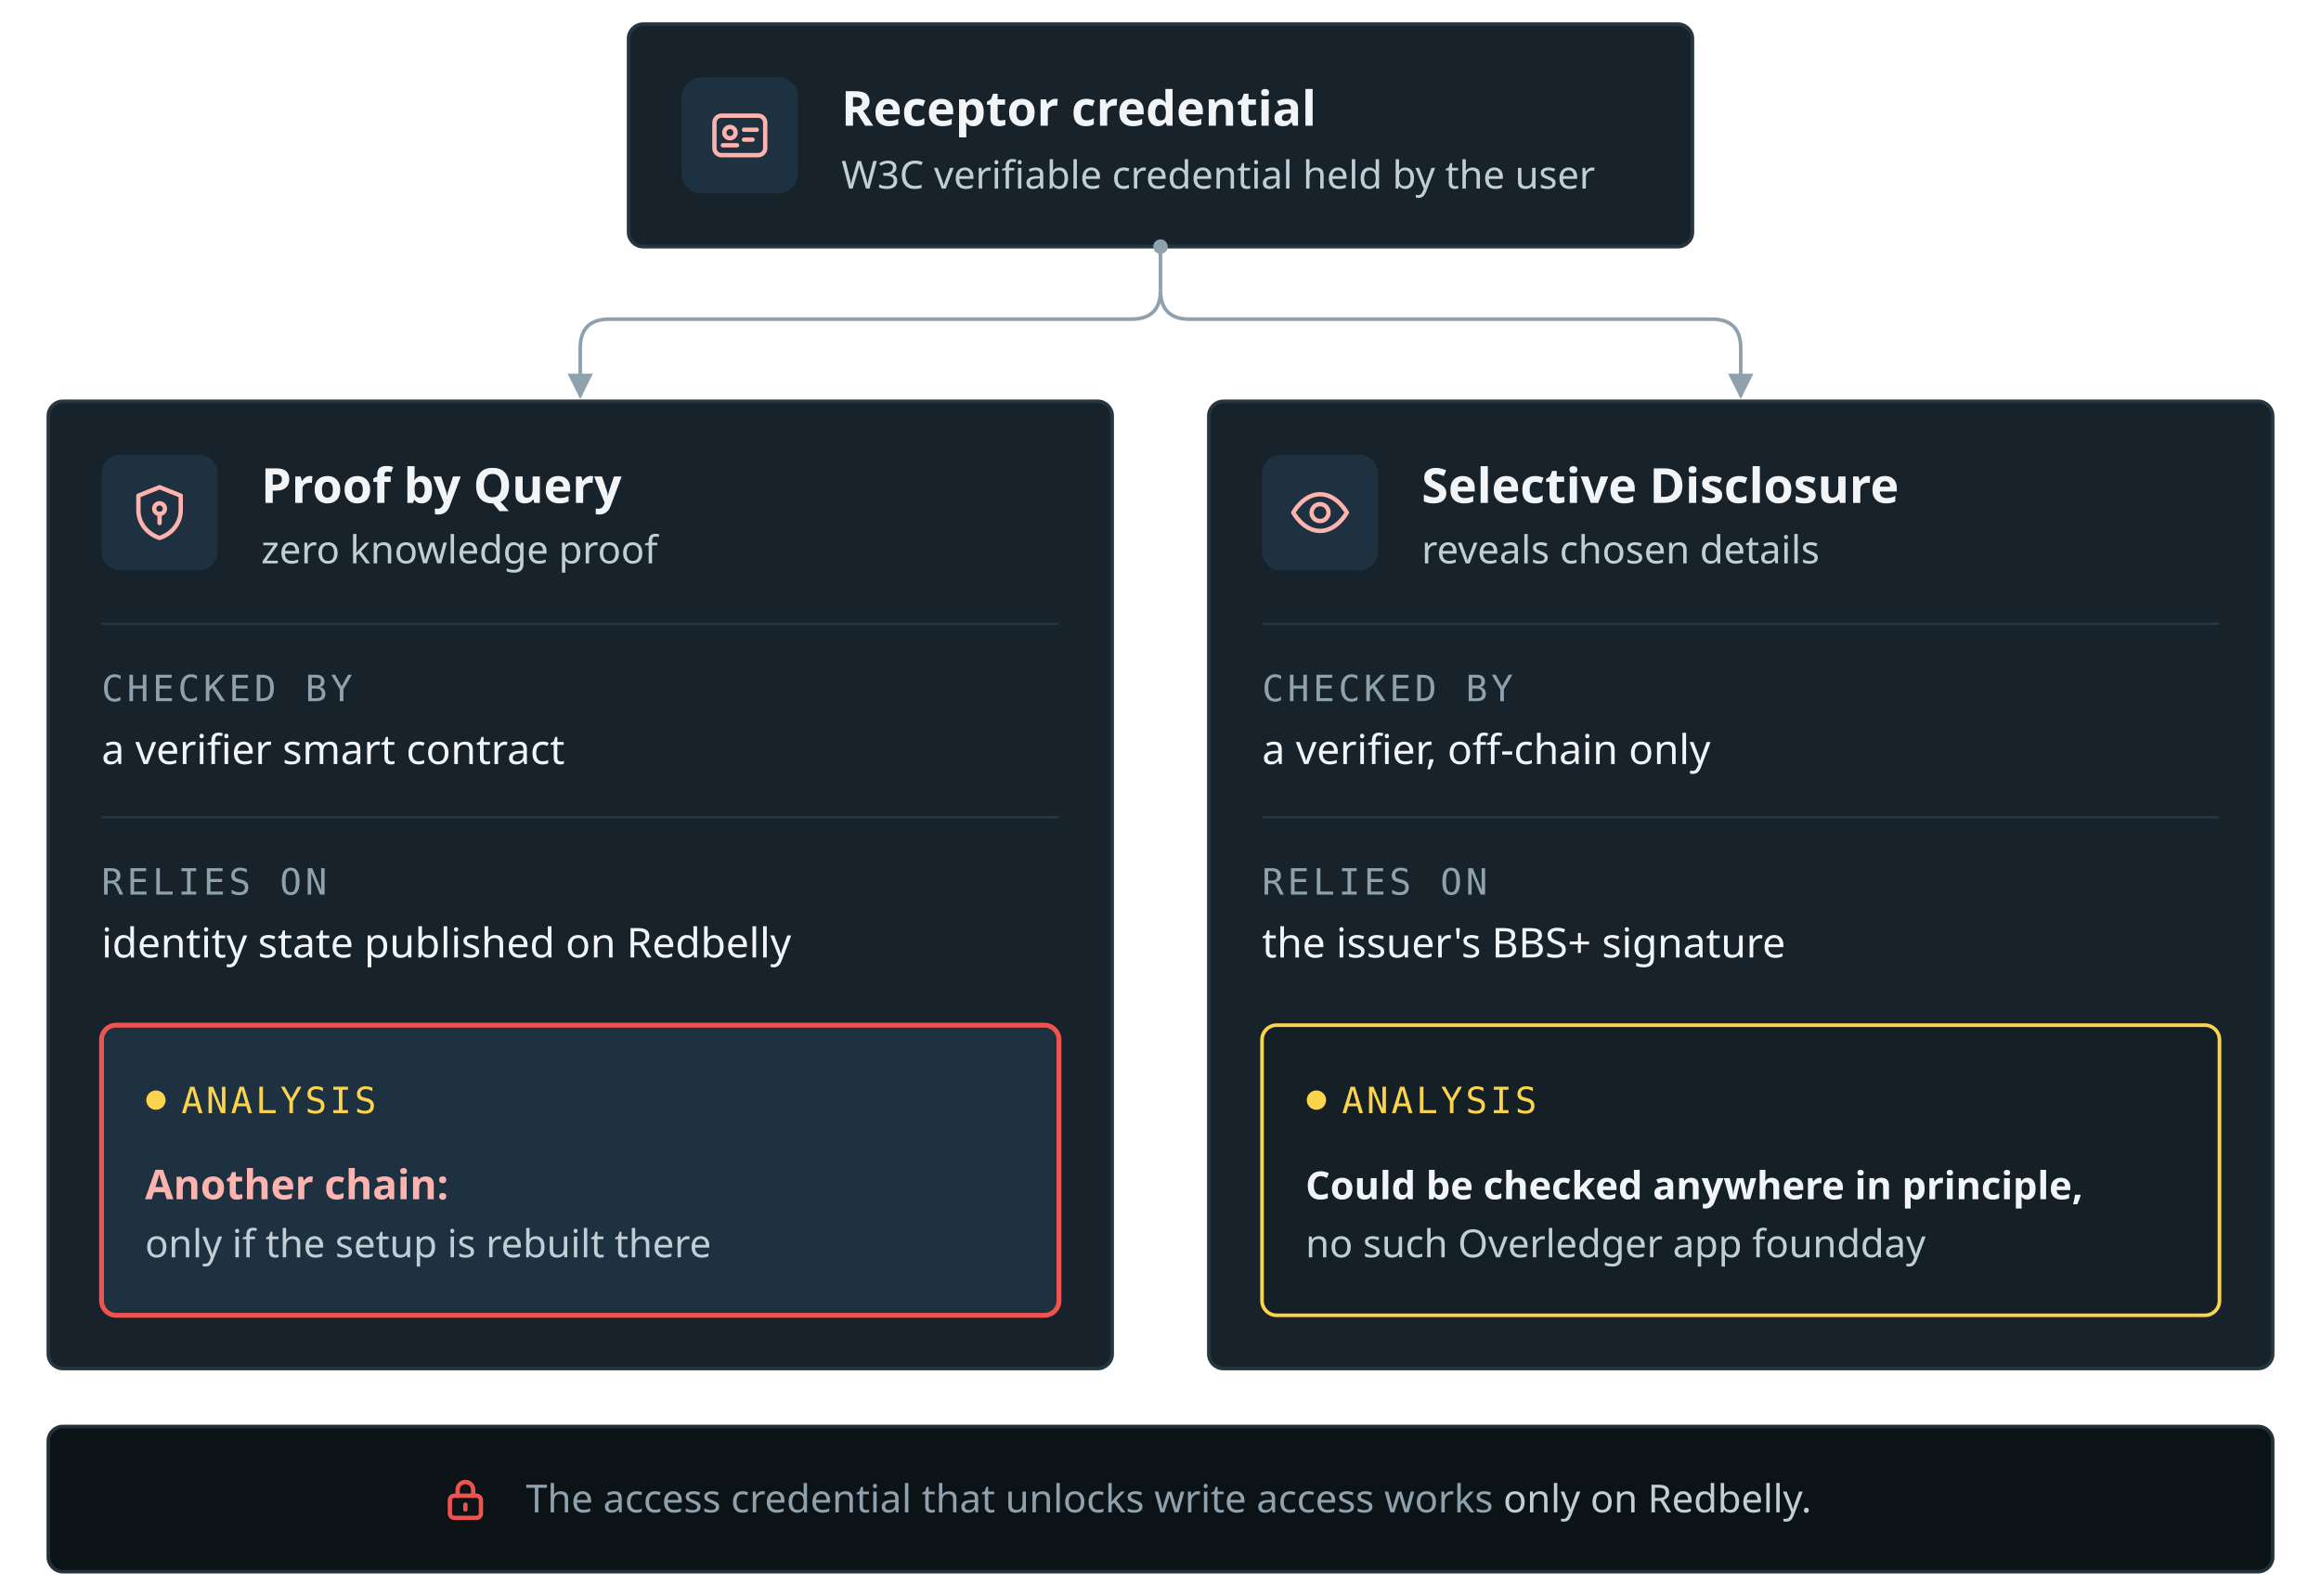
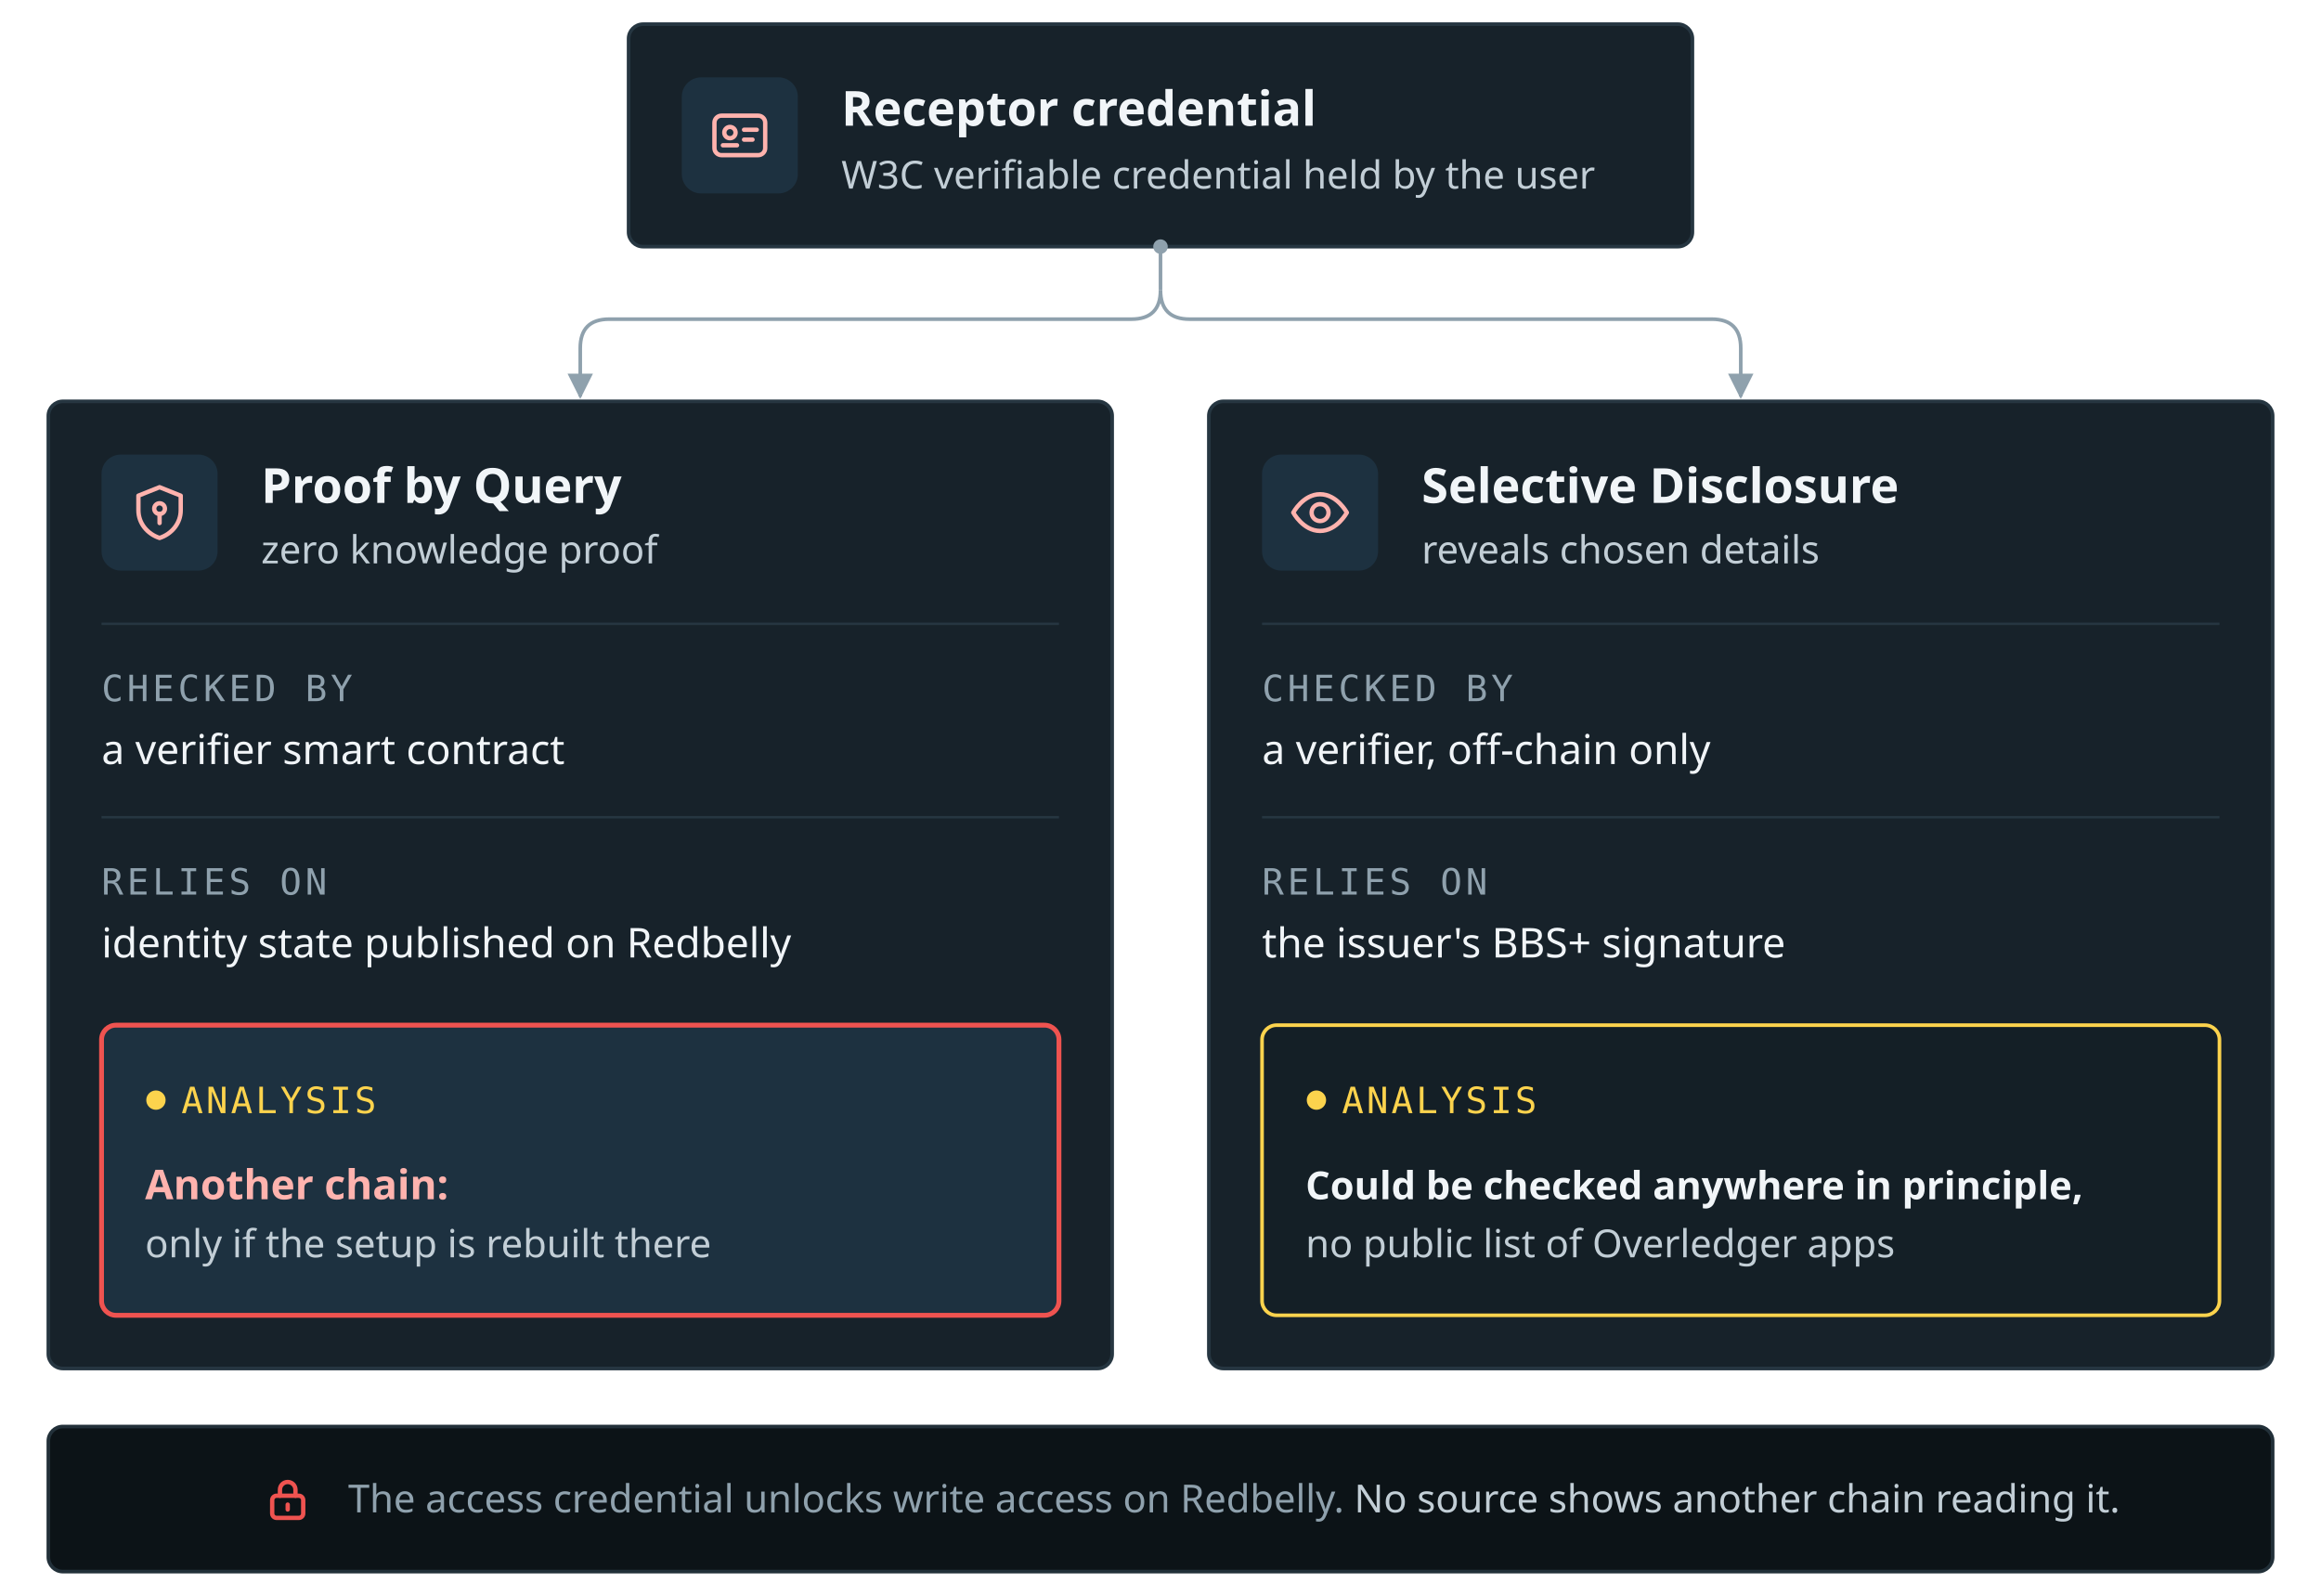
<svg xmlns="http://www.w3.org/2000/svg" viewBox="0 0 960 660" role="img" aria-labelledby="receptor-w-title receptor-w-desc">
  <defs>
    <marker id="receptor-w-arrow" viewBox="0 0 10 10" refX="9" refY="5" markerWidth="7" markerHeight="7" orient="auto-start-reverse">
      <path d="M0 0 L10 5 L0 10 z" fill="#8fa1ad" />
    </marker>
  </defs>
  <rect x="260" y="10" width="440" height="92" rx="6" fill="#17222a" stroke="#263641" stroke-width="1.5" />
  <rect x="282" y="32" width="48" height="48" rx="8" fill="#1d3140" />
  <g transform="translate(292 42) scale(1.16667)" fill="none" stroke="#ffb3ae" stroke-width="1.54" stroke-linecap="round" stroke-linejoin="round">
    <rect x="3" y="5" width="18" height="14" rx="2.5" />
    <circle cx="8.5" cy="11" r="2" />
    <path d="M6 15.5h5M13.5 10h4.5M13.5 13.5h3" />
  </g>
  <text x="348" y="52" font-family="Be Vietnam Pro, sans-serif" font-size="20" font-weight="700" fill="#f1f5f8">Receptor credential</text>
  <text x="348" y="78" font-family="Be Vietnam Pro, sans-serif" font-size="16" fill="#c2ced6">W3C verifiable credential held by the user</text>
  <circle cx="480" cy="102" r="3" fill="#8fa1ad" />
  <path d="M480 102 V120" fill="none" stroke="#8fa1ad" stroke-width="1.5" />
  <path d="M480 120 Q480 132 468 132 H252 Q240 132 240 144 V164" fill="none" stroke="#8fa1ad" stroke-width="1.5" marker-end="url(#receptor-w-arrow)" />
  <path d="M480 120 Q480 132 492 132 H708 Q720 132 720 144 V164" fill="none" stroke="#8fa1ad" stroke-width="1.5" marker-end="url(#receptor-w-arrow)" />
  <rect x="20" y="166" width="440" height="400" rx="6" fill="#17222a" stroke="#263641" stroke-width="1.5" />
  <rect x="42" y="188" width="48" height="48" rx="8" fill="#1d3140" />
  <g transform="translate(52 198) scale(1.16667)" fill="none" stroke="#ffb3ae" stroke-width="1.54" stroke-linecap="round" stroke-linejoin="round">
    <path d="M12 3l7.5 3v5.2c0 4.6-3.2 8.4-7.5 9.8-4.3-1.4-7.5-5.2-7.5-9.8V6z" />
    <circle cx="12" cy="10.6" r="1.9" />
    <path d="M12 12.5v3.2" />
  </g>
  <text x="108" y="208" font-family="Be Vietnam Pro, sans-serif" font-size="20" font-weight="700" fill="#f1f5f8">Proof by Query</text>
  <text x="108" y="233" font-family="Be Vietnam Pro, sans-serif" font-size="16" fill="#c2ced6">zero knowledge proof</text>
  <line x1="42" y1="258" x2="438" y2="258" stroke="#263641" stroke-width="1" />
  <text x="42" y="290" font-family="JetBrains Mono, monospace" font-size="15" font-weight="500" letter-spacing="1.5" fill="#8fa1ad">CHECKED BY</text>
  <text x="42" y="316" font-family="Be Vietnam Pro, sans-serif" font-size="17" font-weight="500" fill="#f1f5f8">a verifier smart contract</text>
  <line x1="42" y1="338" x2="438" y2="338" stroke="#263641" stroke-width="1" />
  <text x="42" y="370" font-family="JetBrains Mono, monospace" font-size="15" font-weight="500" letter-spacing="1.5" fill="#8fa1ad">RELIES ON</text>
  <text x="42" y="396" font-family="Be Vietnam Pro, sans-serif" font-size="17" font-weight="500" fill="#f1f5f8">identity state published on Redbelly</text>
  <rect x="42" y="424" width="396" height="120" rx="6" fill="#1d3140" stroke="#EF5350" stroke-width="2" />
  <circle cx="64.5" cy="455.0" r="4" fill="#FCD34D" />
  <text x="75" y="460.4" font-family="JetBrains Mono, monospace" font-size="15" font-weight="500" letter-spacing="1.2" fill="#FCD34D">ANALYSIS</text>
  <text font-family="Be Vietnam Pro, sans-serif" fill="#f1f5f8">
    <tspan x="60" y="496" font-size="17" font-weight="700" fill="#ffb3ae">Another chain:</tspan>
    <tspan x="60" dy="24" font-size="16" fill="#c2ced6">only if the setup is rebuilt there</tspan>
  </text>
  <rect x="500" y="166" width="440" height="400" rx="6" fill="#17222a" stroke="#263641" stroke-width="1.5" />
  <rect x="522" y="188" width="48" height="48" rx="8" fill="#1d3140" />
  <g transform="translate(532 198) scale(1.16667)" fill="none" stroke="#ffb3ae" stroke-width="1.54" stroke-linecap="round" stroke-linejoin="round">
    <path d="M2.5 12S6 5.5 12 5.5 21.5 12 21.5 12 18 18.5 12 18.5 2.5 12 2.5 12z" />
    <circle cx="12" cy="12" r="3" />
  </g>
  <text x="588" y="208" font-family="Be Vietnam Pro, sans-serif" font-size="20" font-weight="700" fill="#f1f5f8">Selective Disclosure</text>
  <text x="588" y="233" font-family="Be Vietnam Pro, sans-serif" font-size="16" fill="#c2ced6">reveals chosen details</text>
  <line x1="522" y1="258" x2="918" y2="258" stroke="#263641" stroke-width="1" />
  <text x="522" y="290" font-family="JetBrains Mono, monospace" font-size="15" font-weight="500" letter-spacing="1.5" fill="#8fa1ad">CHECKED BY</text>
  <text x="522" y="316" font-family="Be Vietnam Pro, sans-serif" font-size="17" font-weight="500" fill="#f1f5f8">a verifier, off-chain only</text>
  <line x1="522" y1="338" x2="918" y2="338" stroke="#263641" stroke-width="1" />
  <text x="522" y="370" font-family="JetBrains Mono, monospace" font-size="15" font-weight="500" letter-spacing="1.5" fill="#8fa1ad">RELIES ON</text>
  <text x="522" y="396" font-family="Be Vietnam Pro, sans-serif" font-size="17" font-weight="500" fill="#f1f5f8">the issuer's BBS+ signature</text>
  <rect x="522" y="424" width="396" height="120" rx="6" fill="#141f26" stroke="#FCD34D" stroke-width="1.5" />
  <circle cx="544.5" cy="455.0" r="4" fill="#FCD34D" />
  <text x="555" y="460.4" font-family="JetBrains Mono, monospace" font-size="15" font-weight="500" letter-spacing="1.2" fill="#FCD34D">ANALYSIS</text>
  <text font-family="Be Vietnam Pro, sans-serif" fill="#f1f5f8">
    <tspan x="540" y="496" font-size="16" font-weight="600" fill="#f1f5f8">Could be checked anywhere in principle,</tspan>
-     <tspan x="540" dy="24" font-size="16" fill="#c2ced6">no such Overledger app foundday</tspan>
+     <tspan x="540" dy="24" font-size="16" fill="#c2ced6">no public list of Overledger apps</tspan>
  </text>
  <rect x="20" y="590" width="920" height="60" rx="6" fill="#0c1317" stroke="#223039" stroke-width="1.5" />
-   <g transform="translate(181.5 609) scale(0.916667)" fill="none" stroke="#EF5350" stroke-width="1.96" stroke-linecap="round" stroke-linejoin="round">
+   <g transform="translate(108 609) scale(0.916667)" fill="none" stroke="#EF5350" stroke-width="1.96" stroke-linecap="round" stroke-linejoin="round">
    <rect x="5" y="10.5" width="14" height="10" rx="2" />
    <path d="M8.5 10.5V7.8a3.5 3.5 0 0 1 7 0v2.7M12 14.5v2.2" />
  </g>
-   <text x="217.5" y="625.5" font-family="Be Vietnam Pro, sans-serif" font-size="16" fill="#8fa1ad">The access credential that unlocks write access works <tspan font-weight="500" fill="#c2ced6">only on Redbelly.</tspan>
+   <text x="144" y="625.5" font-family="Be Vietnam Pro, sans-serif" font-size="16" fill="#8fa1ad">The access credential unlocks write access on Redbelly. <tspan font-weight="500" fill="#c2ced6">No source shows another chain reading it.</tspan>
  </text>
</svg>
